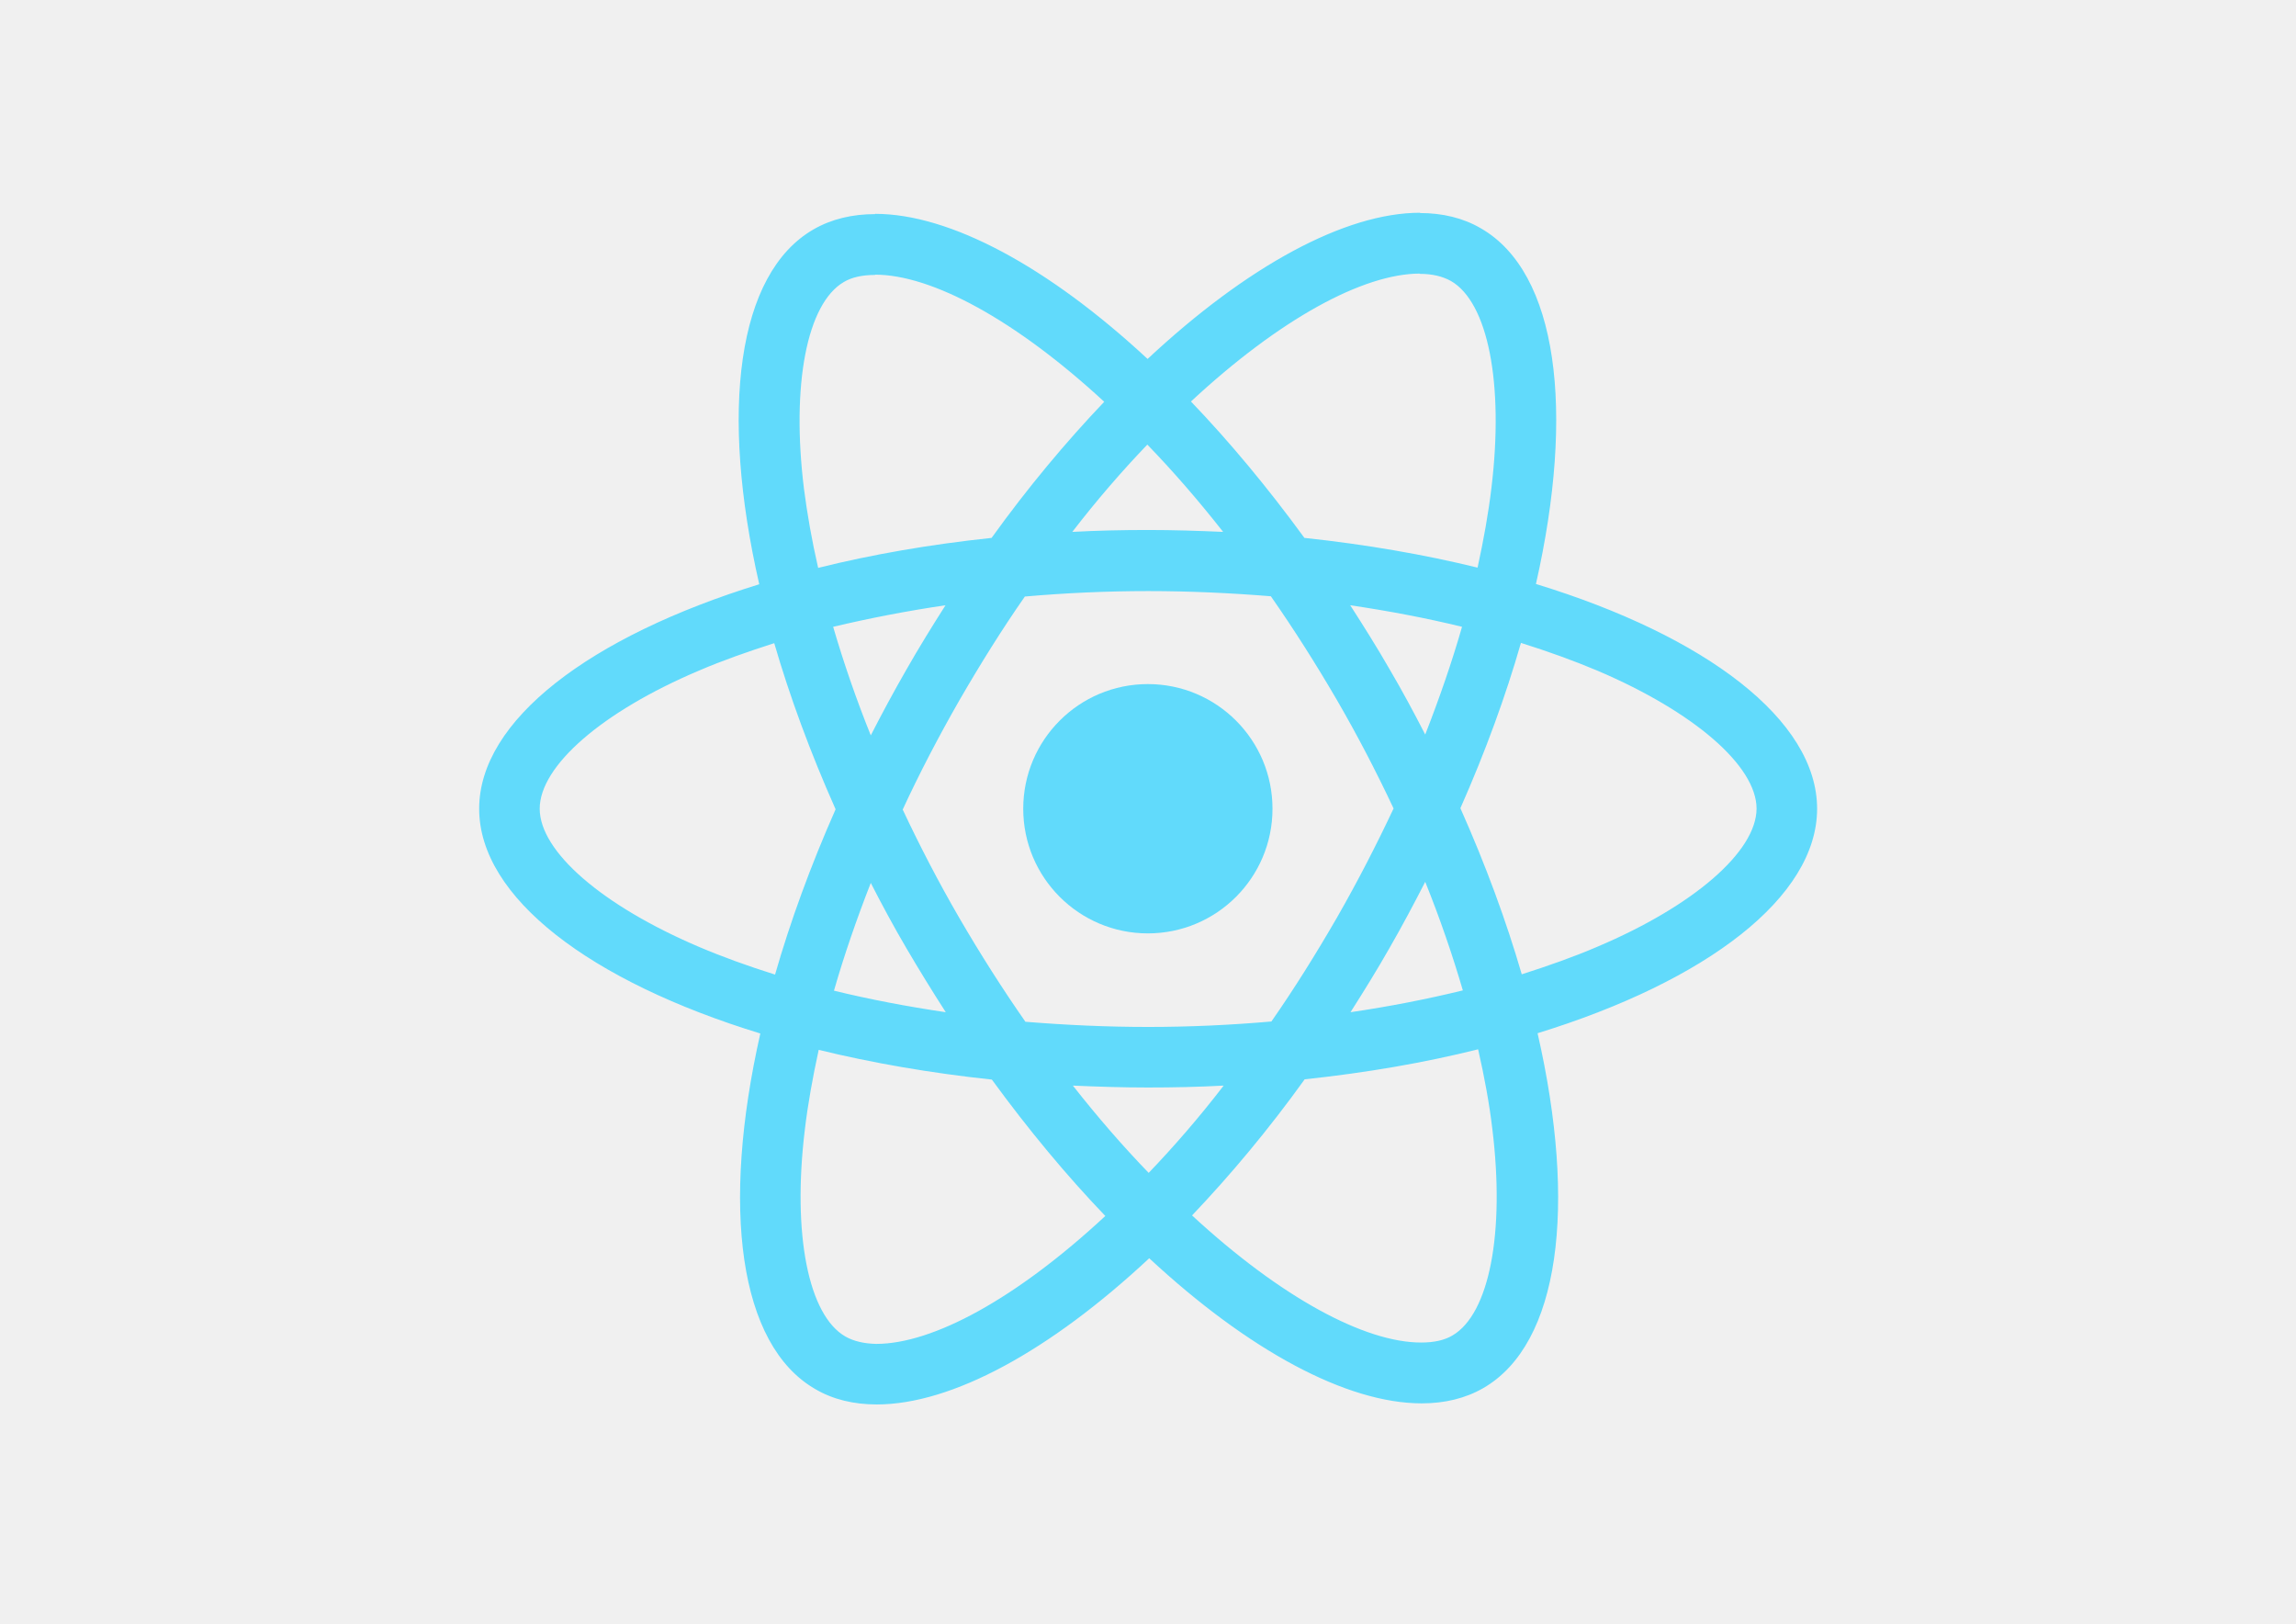
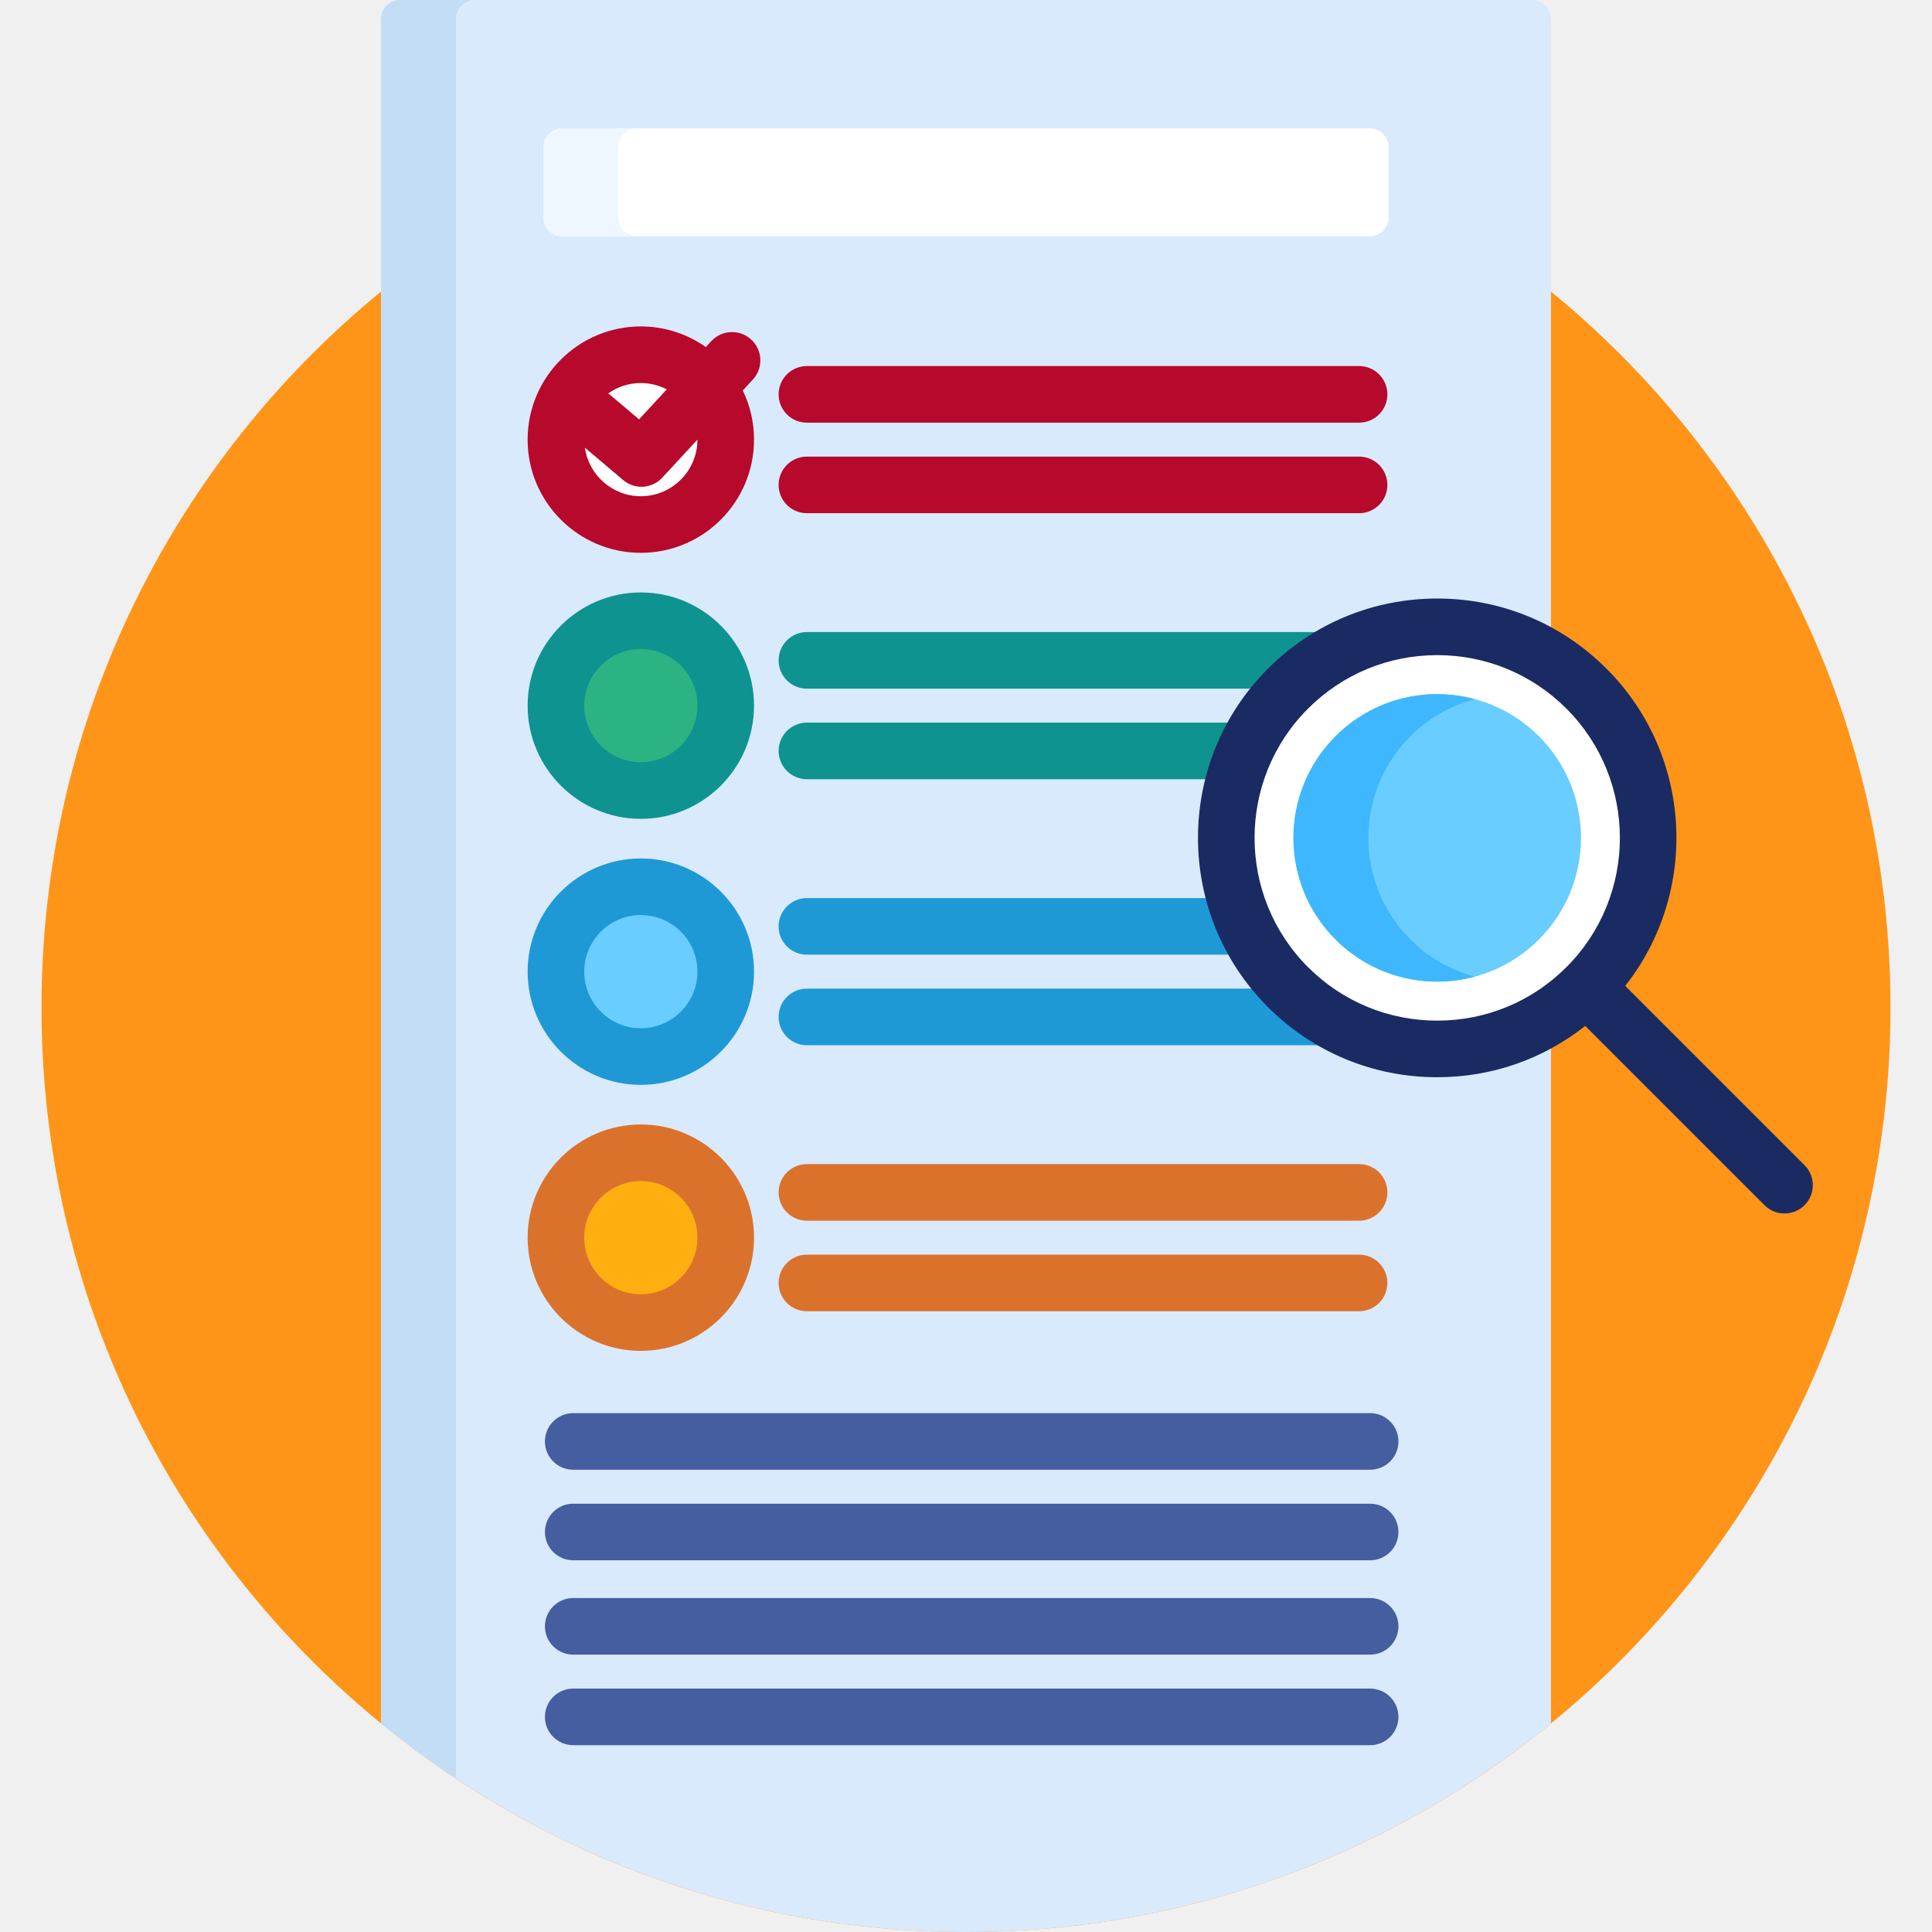
- <svg xmlns="http://www.w3.org/2000/svg" viewBox="0 0 841.9 595.3">
-   <g fill="#61DAFB">
-     <path d="M666.3 296.5c0-32.5-40.7-63.3-103.1-82.4 14.4-63.6 8-114.2-20.2-130.4-6.5-3.8-14.1-5.6-22.4-5.6v22.3c4.6 0 8.3.9 11.4 2.6 13.6 7.8 19.5 37.5 14.9 75.7-1.1 9.4-2.9 19.3-5.1 29.4-19.6-4.8-41-8.5-63.5-10.9-13.5-18.5-27.5-35.3-41.6-50 32.6-30.3 63.2-46.9 84-46.9V78c-27.5 0-63.5 19.6-99.9 53.6-36.4-33.8-72.4-53.2-99.9-53.2v22.3c20.7 0 51.4 16.5 84 46.6-14 14.7-28 31.4-41.3 49.9-22.6 2.4-44 6.1-63.6 11-2.3-10-4-19.7-5.2-29-4.7-38.2 1.1-67.9 14.6-75.8 3-1.8 6.9-2.6 11.5-2.6V78.5c-8.4 0-16 1.8-22.6 5.6-28.1 16.2-34.4 66.7-19.9 130.1-62.2 19.2-102.7 49.9-102.7 82.3 0 32.5 40.7 63.3 103.1 82.4-14.4 63.6-8 114.2 20.2 130.4 6.5 3.8 14.1 5.6 22.5 5.6 27.5 0 63.5-19.6 99.9-53.6 36.4 33.8 72.4 53.2 99.9 53.2 8.4 0 16-1.8 22.6-5.6 28.1-16.2 34.4-66.7 19.9-130.1 62-19.1 102.5-49.9 102.5-82.3zm-130.2-66.7c-3.7 12.9-8.3 26.2-13.5 39.5-4.1-8-8.4-16-13.1-24-4.6-8-9.5-15.8-14.4-23.4 14.2 2.1 27.9 4.7 41 7.9zm-45.8 106.5c-7.8 13.5-15.8 26.3-24.1 38.2-14.9 1.3-30 2-45.2 2-15.1 0-30.2-.7-45-1.9-8.3-11.9-16.4-24.6-24.2-38-7.6-13.1-14.5-26.4-20.8-39.8 6.2-13.4 13.2-26.8 20.7-39.9 7.8-13.5 15.8-26.3 24.1-38.2 14.9-1.3 30-2 45.2-2 15.1 0 30.2.7 45 1.9 8.3 11.9 16.4 24.6 24.2 38 7.6 13.1 14.5 26.4 20.8 39.8-6.3 13.4-13.2 26.8-20.7 39.9zm32.3-13c5.4 13.4 10 26.8 13.8 39.8-13.1 3.2-26.9 5.9-41.2 8 4.9-7.7 9.8-15.6 14.4-23.7 4.6-8 8.9-16.1 13-24.1zM421.2 430c-9.3-9.6-18.6-20.3-27.8-32 9 .4 18.2.7 27.5.7 9.4 0 18.7-.2 27.8-.7-9 11.7-18.3 22.4-27.5 32zm-74.4-58.9c-14.2-2.1-27.9-4.7-41-7.9 3.7-12.9 8.3-26.2 13.5-39.5 4.1 8 8.4 16 13.1 24 4.7 8 9.5 15.8 14.4 23.4zM420.7 163c9.3 9.6 18.6 20.3 27.8 32-9-.4-18.2-.7-27.5-.7-9.4 0-18.7.2-27.8.7 9-11.7 18.3-22.4 27.5-32zm-74 58.9c-4.9 7.7-9.8 15.6-14.4 23.7-4.6 8-8.9 16-13 24-5.4-13.4-10-26.8-13.8-39.8 13.1-3.1 26.9-5.8 41.2-7.9zm-90.5 125.2c-35.4-15.1-58.3-34.9-58.3-50.6 0-15.7 22.9-35.6 58.3-50.6 8.6-3.7 18-7 27.7-10.1 5.7 19.6 13.2 40 22.5 60.9-9.2 20.8-16.6 41.1-22.2 60.6-9.9-3.1-19.3-6.5-28-10.2zM310 490c-13.6-7.8-19.5-37.5-14.9-75.7 1.1-9.4 2.9-19.3 5.1-29.4 19.6 4.8 41 8.5 63.5 10.9 13.5 18.5 27.5 35.3 41.6 50-32.6 30.3-63.2 46.9-84 46.9-4.5-.1-8.3-1-11.3-2.7zm237.2-76.2c4.7 38.2-1.1 67.9-14.6 75.8-3 1.8-6.9 2.6-11.5 2.6-20.7 0-51.4-16.5-84-46.6 14-14.7 28-31.4 41.3-49.9 22.6-2.4 44-6.1 63.6-11 2.3 10.1 4.1 19.8 5.2 29.1zm38.5-66.7c-8.6 3.7-18 7-27.7 10.1-5.7-19.6-13.2-40-22.5-60.9 9.2-20.8 16.6-41.1 22.2-60.6 9.9 3.1 19.3 6.5 28.1 10.2 35.4 15.1 58.3 34.9 58.3 50.6-.1 15.7-23 35.6-58.4 50.6zM320.8 78.4z" />
-     <circle cx="420.9" cy="296.5" r="45.7" />
-     <path d="M520.5 78.1z" />
+ <svg xmlns="http://www.w3.org/2000/svg" version="1.1" id="Capa_1" x="0px" y="0px" viewBox="0 0 512 512" style="enable-background:new 0 0 512 512;" xml:space="preserve">
+   <circle style="fill:#FF9518;" cx="256" cy="267" r="245" />
+   <path style="fill:#D9EAFC;" d="M341.328,261.597c-21.839-21.841-21.839-57.255,0-79.101c18.928-18.923,48.04-21.436,69.686-7.564V5  c0-2.75-2.25-5-5-5H105.985c-2.75,0-5,2.25-5,5v451.721C143.215,491.267,197.184,512,256,512s112.785-20.733,155.015-55.279V269.163  C389.368,283.037,360.256,280.523,341.328,261.597z" />
+   <path style="fill:#C3DDF4;" d="M120.828,5c0-2.75,2.25-5,5-5h-19.843c-2.75,0-5,2.25-5,5v451.721  c6.354,5.198,12.979,10.078,19.843,14.627V5z" />
+   <path style="fill:#FFFFFF;" d="M368.018,57.591c0,2.75-2.25,5-5,5H148.982c-2.75,0-5-2.25-5-5V39.036c0-2.75,2.25-5,5-5h214.035  c2.75,0,5,2.25,5,5v18.555H368.018z" />
+   <path style="fill:#EEF6FF;" d="M163.825,57.591V39.036c0-2.75,2.25-5,5-5h-19.843c-2.75,0-5,2.25-5,5v18.555c0,2.75,2.25,5,5,5  h19.843C166.075,62.591,163.825,60.341,163.825,57.591z" />
+   <g>
+     <path style="fill:#B7092B;" d="M360.172,112.008H213.84c-4.143,0-7.5-3.357-7.5-7.5s3.357-7.5,7.5-7.5h146.332   c4.143,0,7.5,3.357,7.5,7.5S364.315,112.008,360.172,112.008z" />
+     <path style="fill:#B7092B;" d="M360.172,136.006H213.84c-4.143,0-7.5-3.357-7.5-7.5c0-4.143,3.357-7.5,7.5-7.5h146.332   c4.143,0,7.5,3.357,7.5,7.5C367.672,132.648,364.315,136.006,360.172,136.006z" />
  </g>
+   <circle style="fill:#FFFFFF;" cx="169.83" cy="116.51" r="22.5" />
+   <g>
+     <path style="fill:#0F9390;" d="M341.328,182.496c6.621-6.619,14.492-11.219,22.851-13.825c-1.16-0.735-2.532-1.167-4.007-1.167   H213.84c-4.143,0-7.5,3.357-7.5,7.5s3.357,7.5,7.5,7.5h127.48C341.323,182.502,341.325,182.498,341.328,182.496z" />
+     <path style="fill:#0F9390;" d="M334.018,191.502H213.84c-4.143,0-7.5,3.357-7.5,7.5s3.357,7.5,7.5,7.5h113.31   C328.66,201.264,330.948,196.203,334.018,191.502z" />
+   </g>
+   <circle style="fill:#2BB381;" cx="169.83" cy="187" r="22.5" />
+   <path style="fill:#0F9390;" d="M169.826,217.003c-16.542,0-29.999-13.458-29.999-30s13.457-30,29.999-30  c16.543,0,30.001,13.458,30.001,30S186.369,217.003,169.826,217.003z M169.826,172.003c-8.271,0-14.999,6.729-14.999,15  s6.729,15,14.999,15c8.271,0,15.001-6.729,15.001-15S178.098,172.003,169.826,172.003z" />
+   <g>
+     <path style="fill:#1E99D6;" d="M327.261,238H213.84c-4.143,0-7.5,3.357-7.5,7.5s3.357,7.5,7.5,7.5h120.445   C331.16,248.306,328.816,243.246,327.261,238z" />
+     <path style="fill:#1E99D6;" d="M341.75,261.998H213.84c-4.143,0-7.5,3.358-7.5,7.5c0,4.143,3.357,7.5,7.5,7.5h146.332   c1.65,0,3.172-0.539,4.41-1.443C356.248,273.024,348.392,268.504,341.75,261.998z" />
+   </g>
+   <circle style="fill:#69CDFF;" cx="169.83" cy="257.5" r="22.5" />
+   <path style="fill:#1E99D6;" d="M169.826,287.499c-16.542,0-29.999-13.458-29.999-30s13.457-30,29.999-30  c16.543,0,30.001,13.458,30.001,30S186.369,287.499,169.826,287.499z M169.826,242.499c-8.271,0-14.999,6.729-14.999,15  c0,8.272,6.729,15,14.999,15c8.271,0,15.001-6.728,15.001-15C184.827,249.227,178.098,242.499,169.826,242.499z" />
+   <g>
+     <path style="fill:#DB722C;" d="M360.172,323.496H213.84c-4.143,0-7.5-3.357-7.5-7.5s3.357-7.5,7.5-7.5h146.332   c4.143,0,7.5,3.357,7.5,7.5S364.315,323.496,360.172,323.496z" />
+     <path style="fill:#DB722C;" d="M360.172,347.494H213.84c-4.143,0-7.5-3.357-7.5-7.5s3.357-7.5,7.5-7.5h146.332   c4.143,0,7.5,3.357,7.5,7.5S364.315,347.494,360.172,347.494z" />
+   </g>
+   <circle style="fill:#FFAF10;" cx="169.83" cy="328" r="22.5" />
+   <path style="fill:#DB722C;" d="M169.826,357.995c-16.542,0-29.999-13.458-29.999-30s13.457-30,29.999-30  c16.543,0,30.001,13.458,30.001,30S186.369,357.995,169.826,357.995z M169.826,312.995c-8.271,0-14.999,6.729-14.999,15  c0,8.272,6.729,15,14.999,15c8.271,0,15.001-6.728,15.001-15C184.827,319.724,178.098,312.995,169.826,312.995z" />
+   <path style="fill:#FFFFFF;" d="M420.427,182.496c21.842,21.846,21.842,57.26,0,79.101c-21.841,21.843-57.255,21.843-79.099,0  c-21.839-21.841-21.839-57.255,0-79.101C363.172,160.658,398.586,160.658,420.427,182.496z" />
+   <path style="fill:#1A2B63;" d="M478.22,308.784l-47.512-47.511c19.607-24.871,17.958-61.141-4.979-84.081  c-11.979-11.979-27.908-18.575-44.851-18.575c-16.943,0-32.872,6.597-44.854,18.576c-24.728,24.735-24.728,64.977,0.001,89.707  c11.98,11.98,27.91,18.578,44.854,18.578c14.416,0,28.087-4.791,39.226-13.595l47.51,47.508c1.464,1.464,3.384,2.196,5.303,2.196  s3.839-0.732,5.304-2.197C481.149,316.462,481.149,311.713,478.22,308.784z M346.632,256.294  c-18.88-18.882-18.88-49.609-0.001-68.494c9.148-9.146,21.311-14.183,34.248-14.183c12.936,0,25.099,5.037,34.244,14.182  c18.883,18.887,18.883,49.612,0,68.495c-9.146,9.147-21.308,14.185-34.244,14.185C367.942,270.478,355.779,265.441,346.632,256.294z  " />
+   <path style="fill:#69CDFF;" d="M407.816,195.105c14.879,14.881,14.879,39.005,0,53.881c-14.876,14.88-39,14.88-53.88,0  c-14.876-14.876-14.876-39,0-53.881C368.816,180.23,392.94,180.23,407.816,195.105z" />
+   <path style="fill:#3EB7FF;" d="M373.779,248.986c-14.876-14.876-14.876-39,0-53.881c4.893-4.891,10.786-8.162,17.02-9.837  c-12.725-3.419-26.875-0.148-36.862,9.837c-14.876,14.881-14.876,39.005,0,53.881c9.987,9.987,24.138,13.261,36.862,9.84  C384.565,257.151,378.672,253.879,373.779,248.986z" />
+   <path style="fill:#B7092B;" d="M199.511,100.588c2.81-3.044,2.62-7.788-0.424-10.598c-3.045-2.81-7.788-2.62-10.598,0.424  l-1.435,1.555c-4.88-3.436-10.82-5.462-17.229-5.462c-16.542,0-29.999,13.458-29.999,30s13.457,30,29.999,30  c16.543,0,30.001-13.458,30.001-30c0-4.667-1.072-9.089-2.981-13.031L199.511,100.588z M176.697,103.188l-7.336,7.948l-7.517-6.36  c-0.216-0.183-0.439-0.348-0.669-0.502c2.447-1.735,5.428-2.767,8.65-2.767C172.304,101.507,174.637,102.12,176.697,103.188z   M184.827,116.507c0,8.271-6.729,15-15.001,15c-7.548,0-13.795-5.61-14.831-12.877l10.16,8.597c1.406,1.189,3.128,1.774,4.842,1.774  c2.024,0,4.039-0.816,5.514-2.413l9.316-10.092C184.826,116.496,184.827,116.503,184.827,116.507z" />
+   <g>
+     <path style="fill:#445EA0;" d="M363.098,389.496H151.914c-4.143,0-7.5-3.357-7.5-7.5s3.357-7.5,7.5-7.5h211.184   c4.143,0,7.5,3.357,7.5,7.5S367.24,389.496,363.098,389.496z" />
+     <path style="fill:#445EA0;" d="M363.098,413.494H151.914c-4.143,0-7.5-3.357-7.5-7.5s3.357-7.5,7.5-7.5h211.184   c4.143,0,7.5,3.357,7.5,7.5C370.598,410.137,367.24,413.494,363.098,413.494z" />
+     <path style="fill:#445EA0;" d="M363.098,438.496H151.914c-4.143,0-7.5-3.357-7.5-7.5s3.357-7.5,7.5-7.5h211.184   c4.143,0,7.5,3.357,7.5,7.5S367.24,438.496,363.098,438.496z" />
+     <path style="fill:#445EA0;" d="M363.098,462.494H151.914c-4.143,0-7.5-3.357-7.5-7.5s3.357-7.5,7.5-7.5h211.184   c4.143,0,7.5,3.357,7.5,7.5C370.598,459.137,367.24,462.494,363.098,462.494z" />
+   </g>
+   <g>
+ </g>
+   <g>
+ </g>
+   <g>
+ </g>
+   <g>
+ </g>
+   <g>
+ </g>
+   <g>
+ </g>
+   <g>
+ </g>
+   <g>
+ </g>
+   <g>
+ </g>
+   <g>
+ </g>
+   <g>
+ </g>
+   <g>
+ </g>
+   <g>
+ </g>
+   <g>
+ </g>
+   <g>
+ </g>
</svg>
